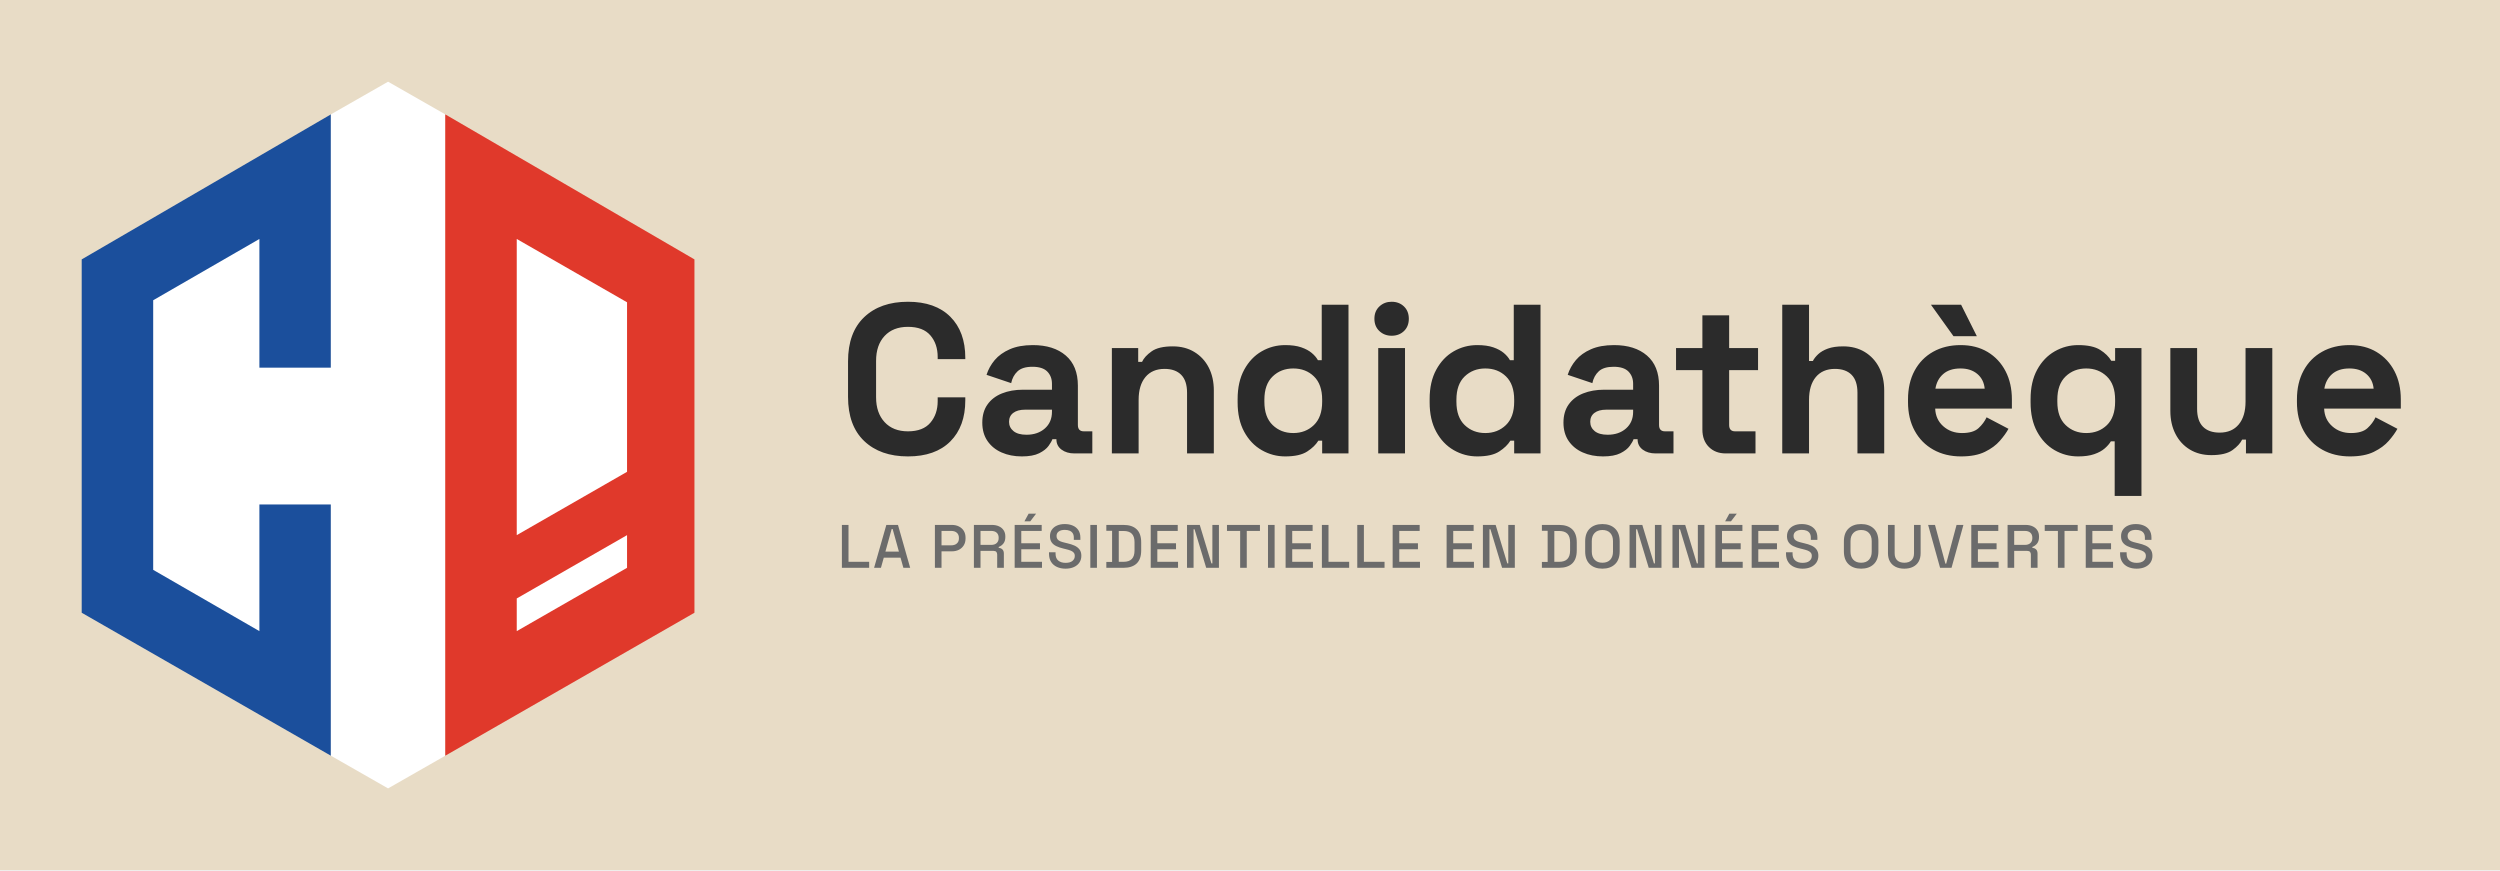
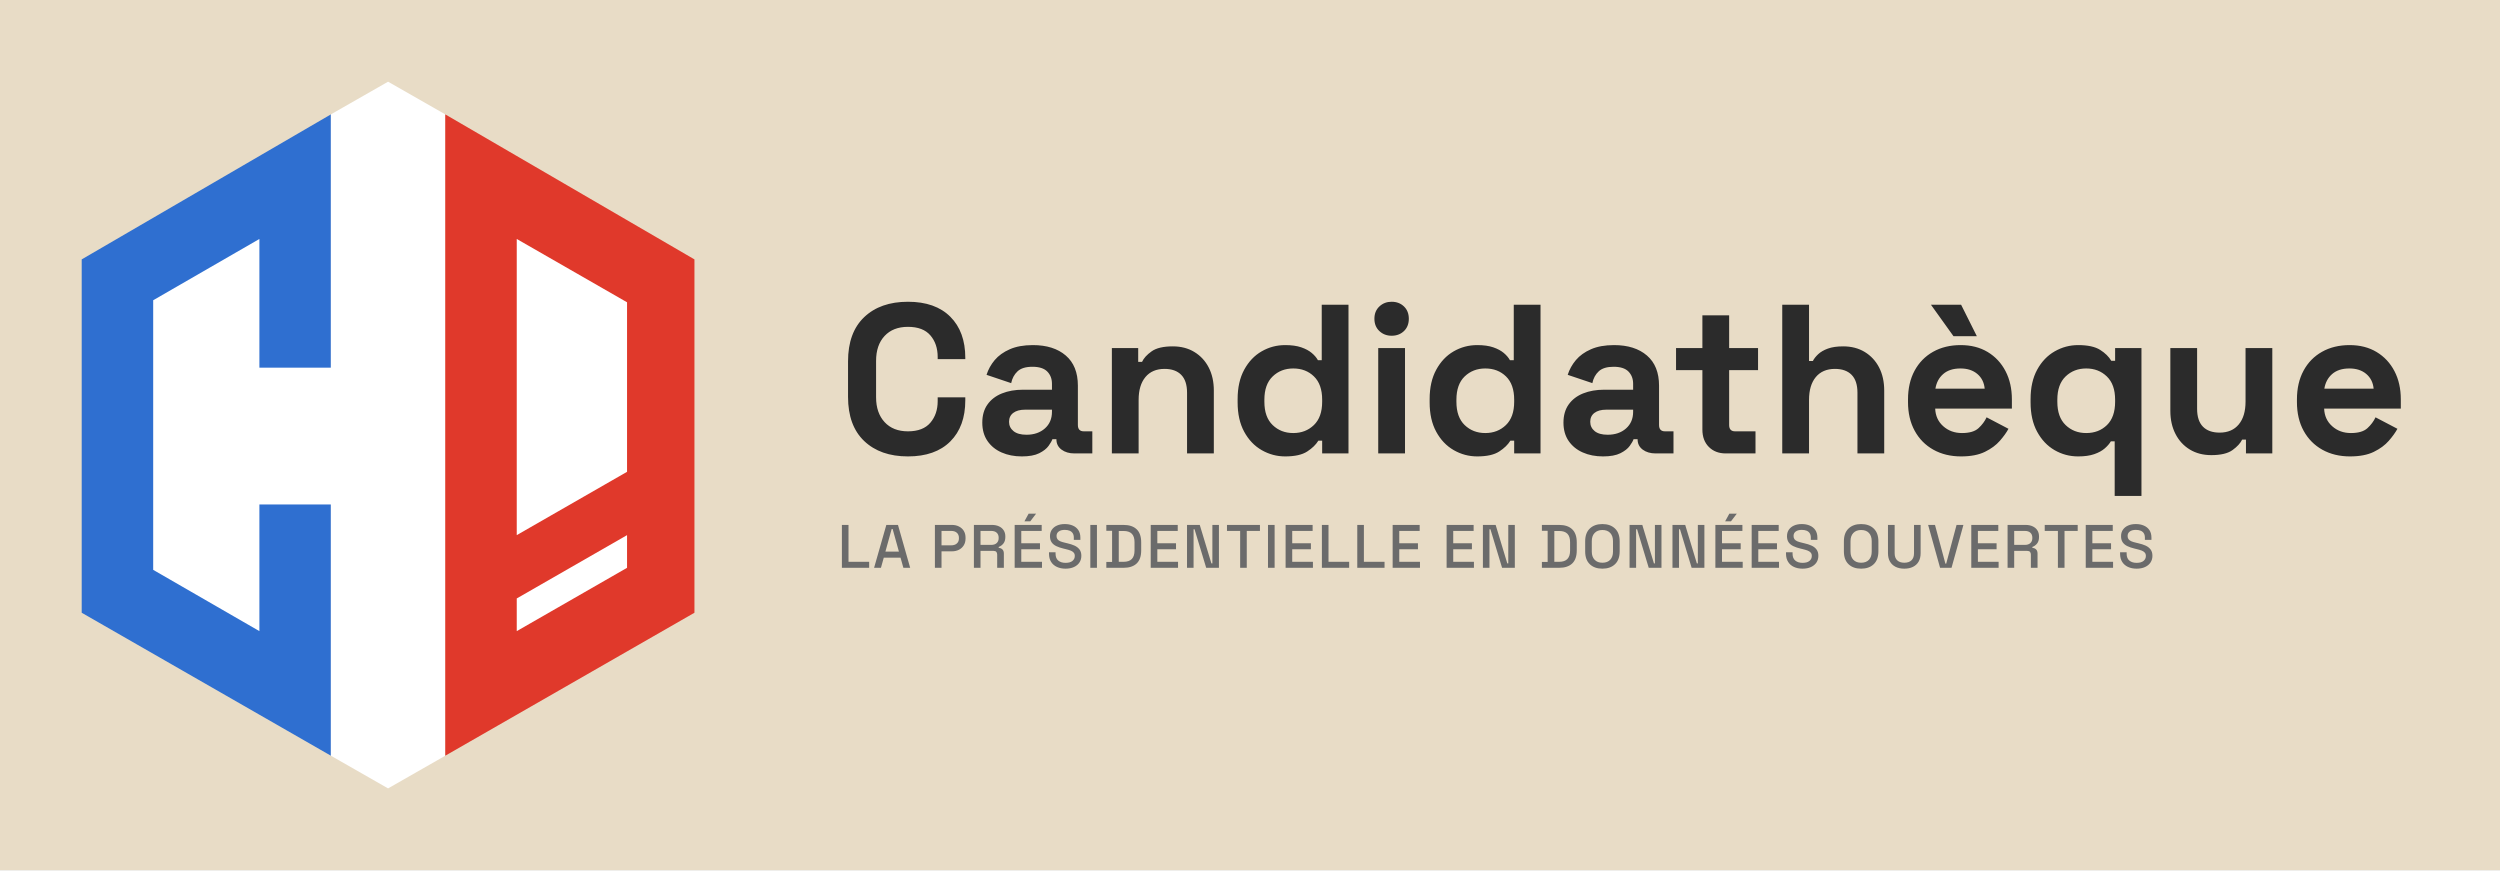
<svg xmlns="http://www.w3.org/2000/svg" viewBox="-40 -40 1224 426" width="1224" height="426" role="img" aria-label="Candidathèque — la présidentielle en données ouvertes">
-   <style>.blue{fill:#1B4F9C}.red{fill:#E0392B}.paper{fill:#FFFFFF}.ink{fill:#2B2B2B}.sub{fill:#6B6B6B}</style>
+   <style>.blue{fill:#2F6FD0}.red{fill:#E0392B}.paper{fill:#FFFFFF}.ink{fill:#2B2B2B}.sub{fill:#6B6B6B}</style>
  <rect x="-40" y="-40" width="1224" height="426" fill="#E8DCC6" />
  <g id="marque">
    <polygon class="blue" points="122,16 122,330 0,260 0,87" />
    <polygon class="paper" points="122,16 150,0 178,16 178,330 150,346 122,330" />
    <polygon class="red" points="178,16 300,87 300,260 178,330" />
    <path class="paper" d="M35 107 L87 77 L87 140 L126 140 L126 207 L87 207 L87 269 L35 239 Z" />
    <path class="paper" d="M213 77 L267 108 L267 191 L213 222 Z" />
    <path class="paper" d="M213 253 L267 222 L267 238 L213 269 Z" />
  </g>
  <g id="texte">
    <path id="titre" class="ink" transform="translate(370,182)" d="M34.53 1.46Q21.01 1.46 13.10 -6.08Q5.20 -13.62 5.20 -27.66V-45.14Q5.20 -59.18 13.10 -66.72Q21.01 -74.26 34.53 -74.26Q47.94 -74.26 55.28 -66.92Q62.61 -59.59 62.61 -46.80V-46.18H49.09V-47.22Q49.09 -53.66 45.50 -57.82Q41.91 -61.98 34.53 -61.98Q27.25 -61.98 23.09 -57.51Q18.93 -53.04 18.93 -45.34V-27.46Q18.93 -19.86 23.09 -15.34Q27.25 -10.82 34.53 -10.82Q41.91 -10.82 45.50 -15.03Q49.09 -19.24 49.09 -25.58V-27.46H62.61V-26.00Q62.61 -13.21 55.28 -5.88Q47.94 1.46 34.53 1.46Z M90.27 1.46Q84.76 1.46 80.39 -0.47Q76.02 -2.39 73.48 -6.08Q70.93 -9.78 70.93 -15.08Q70.93 -20.38 73.48 -23.97Q76.02 -27.56 80.55 -29.38Q85.07 -31.20 90.90 -31.20H105.04V-34.11Q105.04 -37.75 102.75 -40.09Q100.46 -42.43 95.47 -42.43Q90.58 -42.43 88.19 -40.20Q85.80 -37.96 85.07 -34.42L73.01 -38.48Q74.26 -42.43 77.01 -45.71Q79.77 -48.98 84.40 -51.01Q89.02 -53.04 95.68 -53.04Q105.87 -53.04 111.80 -47.94Q117.73 -42.85 117.73 -33.18V-13.94Q117.73 -10.82 120.64 -10.82H124.80V0.00H116.06Q112.22 0.00 109.72 -1.87Q107.22 -3.74 107.22 -6.86V-6.97H105.25Q104.83 -5.72 103.38 -3.69Q101.92 -1.66 98.80 -0.10Q95.68 1.46 90.27 1.46ZM92.56 -9.15Q98.07 -9.15 101.56 -12.22Q105.04 -15.29 105.04 -20.38V-21.42H91.83Q88.19 -21.42 86.11 -19.86Q84.03 -18.30 84.03 -15.50Q84.03 -12.69 86.22 -10.92Q88.40 -9.15 92.56 -9.15Z M134.37 0.00V-51.58H147.26V-44.82H149.14Q150.38 -47.53 153.82 -49.97Q157.25 -52.42 164.22 -52.42Q170.25 -52.42 174.77 -49.66Q179.30 -46.90 181.79 -42.07Q184.29 -37.23 184.29 -30.78V0.00H171.18V-29.74Q171.18 -35.57 168.32 -38.48Q165.46 -41.39 160.16 -41.39Q154.13 -41.39 150.80 -37.39Q147.47 -33.38 147.47 -26.21V0.00Z M219.23 1.46Q213.10 1.46 207.74 -1.61Q202.38 -4.68 199.16 -10.61Q195.94 -16.54 195.94 -24.96V-26.62Q195.94 -35.05 199.16 -40.98Q202.38 -46.90 207.69 -49.97Q212.99 -53.04 219.23 -53.04Q223.91 -53.04 227.08 -51.95Q230.26 -50.86 232.23 -49.19Q234.21 -47.53 235.25 -45.66H237.12V-72.80H250.22V0.00H237.33V-6.24H235.46Q233.69 -3.33 230.00 -0.94Q226.30 1.46 219.23 1.46ZM223.18 -9.98Q229.22 -9.98 233.27 -13.88Q237.33 -17.78 237.33 -25.27V-26.31Q237.33 -33.80 233.32 -37.70Q229.32 -41.60 223.18 -41.60Q217.15 -41.60 213.10 -37.70Q209.04 -33.80 209.04 -26.31V-25.27Q209.04 -17.78 213.10 -13.88Q217.15 -9.98 223.18 -9.98Z M264.78 0.00V-51.58H277.89V0.00ZM271.34 -57.62Q267.80 -57.62 265.36 -59.90Q262.91 -62.19 262.91 -65.94Q262.91 -69.68 265.36 -71.97Q267.80 -74.26 271.34 -74.26Q274.98 -74.26 277.37 -71.97Q279.76 -69.68 279.76 -65.94Q279.76 -62.19 277.37 -59.90Q274.98 -57.62 271.34 -57.62Z M313.25 1.46Q307.11 1.46 301.76 -1.61Q296.40 -4.68 293.18 -10.61Q289.95 -16.54 289.95 -24.96V-26.62Q289.95 -35.05 293.18 -40.98Q296.40 -46.90 301.70 -49.97Q307.01 -53.04 313.25 -53.04Q317.93 -53.04 321.10 -51.95Q324.27 -50.86 326.25 -49.19Q328.22 -47.53 329.26 -45.66H331.14V-72.80H344.24V0.00H331.34V-6.24H329.47Q327.70 -3.33 324.01 -0.94Q320.32 1.46 313.25 1.46ZM317.20 -9.98Q323.23 -9.98 327.29 -13.88Q331.34 -17.78 331.34 -25.27V-26.31Q331.34 -33.80 327.34 -37.70Q323.34 -41.60 317.20 -41.60Q311.17 -41.60 307.11 -37.70Q303.06 -33.80 303.06 -26.31V-25.27Q303.06 -17.78 307.11 -13.88Q311.17 -9.98 317.20 -9.98Z M374.82 1.46Q369.30 1.46 364.94 -0.47Q360.57 -2.39 358.02 -6.08Q355.47 -9.78 355.47 -15.08Q355.47 -20.38 358.02 -23.97Q360.57 -27.56 365.09 -29.38Q369.62 -31.20 375.44 -31.20H389.58V-34.11Q389.58 -37.75 387.30 -40.09Q385.01 -42.43 380.02 -42.43Q375.13 -42.43 372.74 -40.20Q370.34 -37.96 369.62 -34.42L357.55 -38.48Q358.80 -42.43 361.56 -45.71Q364.31 -48.98 368.94 -51.01Q373.57 -53.04 380.22 -53.04Q390.42 -53.04 396.34 -47.94Q402.27 -42.85 402.27 -33.18V-13.94Q402.27 -10.82 405.18 -10.82H409.34V0.00H400.61Q396.76 0.00 394.26 -1.87Q391.77 -3.74 391.77 -6.86V-6.97H389.79Q389.38 -5.72 387.92 -3.69Q386.46 -1.66 383.34 -0.10Q380.22 1.46 374.82 1.46ZM377.10 -9.15Q382.62 -9.15 386.10 -12.22Q389.58 -15.29 389.58 -20.38V-21.42H376.38Q372.74 -21.42 370.66 -19.86Q368.58 -18.30 368.58 -15.50Q368.58 -12.69 370.76 -10.92Q372.94 -9.15 377.10 -9.15Z M434.93 0.00Q429.83 0.00 426.66 -3.17Q423.49 -6.34 423.49 -11.65V-40.77H410.59V-51.58H423.49V-67.60H436.59V-51.58H450.74V-40.77H436.59V-13.94Q436.59 -10.82 439.50 -10.82H449.49V0.00Z M462.59 0.00V-72.80H475.70V-45.24H477.57Q478.40 -46.90 480.17 -48.57Q481.94 -50.23 484.90 -51.32Q487.86 -52.42 492.44 -52.42Q498.47 -52.42 503.00 -49.66Q507.52 -46.90 510.02 -42.07Q512.51 -37.23 512.51 -30.78V0.00H499.41V-29.74Q499.41 -35.57 496.55 -38.48Q493.69 -41.39 488.38 -41.39Q482.35 -41.39 479.02 -37.39Q475.70 -33.38 475.70 -26.21V0.00Z M550.16 1.46Q542.46 1.46 536.59 -1.82Q530.71 -5.10 527.44 -11.08Q524.16 -17.06 524.16 -25.17V-26.42Q524.16 -34.53 527.38 -40.51Q530.61 -46.49 536.43 -49.76Q542.26 -53.04 549.95 -53.04Q557.54 -53.04 563.16 -49.66Q568.78 -46.28 571.90 -40.30Q575.02 -34.32 575.02 -26.42V-21.94H537.47Q537.68 -16.64 541.42 -13.31Q545.17 -9.98 550.58 -9.98Q556.09 -9.98 558.69 -12.38Q561.29 -14.77 562.64 -17.68L573.35 -12.06Q571.90 -9.36 569.14 -6.19Q566.38 -3.02 561.81 -0.78Q557.23 1.46 550.16 1.46ZM537.58 -31.72H561.70Q561.29 -36.19 558.12 -38.90Q554.94 -41.60 549.85 -41.60Q544.54 -41.60 541.42 -38.90Q538.30 -36.19 537.58 -31.72ZM546.42 -57.41 535.39 -72.80H550.16L557.86 -57.41Z M625.35 20.80V-5.93H623.48Q622.44 -4.16 620.46 -2.44Q618.49 -0.73 615.32 0.36Q612.14 1.46 607.46 1.46Q601.22 1.46 595.92 -1.61Q590.62 -4.68 587.39 -10.61Q584.17 -16.54 584.17 -24.96V-26.62Q584.17 -35.05 587.39 -40.98Q590.62 -46.90 595.97 -49.97Q601.33 -53.04 607.46 -53.04Q614.54 -53.04 618.23 -50.70Q621.92 -48.36 623.69 -45.34H625.56V-51.58H638.46V20.80ZM611.42 -9.98Q617.55 -9.98 621.56 -13.88Q625.56 -17.78 625.56 -25.27V-26.31Q625.56 -33.80 621.50 -37.70Q617.45 -41.60 611.42 -41.60Q605.38 -41.60 601.33 -37.70Q597.27 -33.80 597.27 -26.31V-25.27Q597.27 -17.78 601.33 -13.88Q605.38 -9.98 611.42 -9.98Z M672.67 0.83Q666.64 0.83 662.12 -1.92Q657.59 -4.68 655.10 -9.57Q652.60 -14.46 652.60 -20.80V-51.58H665.70V-21.84Q665.70 -16.02 668.56 -13.10Q671.42 -10.19 676.73 -10.19Q682.76 -10.19 686.09 -14.20Q689.42 -18.20 689.42 -25.38V-51.58H702.52V0.00H689.62V-6.76H687.75Q686.50 -4.16 683.07 -1.66Q679.64 0.83 672.67 0.83Z M740.58 1.46Q732.89 1.46 727.01 -1.82Q721.14 -5.10 717.86 -11.08Q714.58 -17.06 714.58 -25.17V-26.42Q714.58 -34.53 717.81 -40.51Q721.03 -46.49 726.86 -49.76Q732.68 -53.04 740.38 -53.04Q747.97 -53.04 753.58 -49.66Q759.20 -46.28 762.32 -40.30Q765.44 -34.32 765.44 -26.42V-21.94H727.90Q728.10 -16.64 731.85 -13.31Q735.59 -9.98 741.00 -9.98Q746.51 -9.98 749.11 -12.38Q751.71 -14.77 753.06 -17.68L763.78 -12.06Q762.32 -9.36 759.56 -6.19Q756.81 -3.02 752.23 -0.78Q747.66 1.46 740.58 1.46ZM728.00 -31.72H752.13Q751.71 -36.19 748.54 -38.90Q745.37 -41.60 740.27 -41.60Q734.97 -41.60 731.85 -38.90Q728.73 -36.19 728.00 -31.72Z" />
    <path id="accroche" class="sub" transform="translate(370,238)" d="M2.19 0.00V-21.00H5.43V-2.94H15.54V0.00Z M17.95 0.00 23.95 -21.00H29.65L35.62 0.00H32.29L30.91 -4.95H22.69L21.31 0.00ZM23.50 -7.95H30.10L27.04 -18.99H26.56Z M47.73 0.00V-21.00H56.07Q57.99 -21.00 59.50 -20.23Q61.02 -19.47 61.88 -18.07Q62.73 -16.68 62.73 -14.73V-14.34Q62.73 -12.39 61.84 -10.98Q60.96 -9.57 59.46 -8.82Q57.96 -8.07 56.07 -8.07H50.97V0.00ZM50.97 -11.01H55.74Q57.45 -11.01 58.47 -11.91Q59.49 -12.81 59.49 -14.37V-14.67Q59.49 -16.26 58.47 -17.16Q57.45 -18.06 55.74 -18.06H50.97Z M66.82 0.00V-21.00H75.64Q77.59 -21.00 79.07 -20.32Q80.56 -19.65 81.38 -18.39Q82.21 -17.13 82.21 -15.39V-15.06Q82.21 -13.08 81.26 -11.89Q80.32 -10.71 78.97 -10.23V-9.75Q80.11 -9.69 80.80 -8.98Q81.49 -8.28 81.49 -6.96V0.00H78.22V-6.51Q78.22 -7.32 77.80 -7.80Q77.38 -8.28 76.45 -8.28H70.06V0.00ZM70.06 -11.22H75.28Q77.02 -11.22 77.98 -12.11Q78.94 -12.99 78.94 -14.52V-14.76Q78.94 -16.29 78.00 -17.17Q77.05 -18.06 75.28 -18.06H70.06Z M86.78 0.00V-21.00H100.01V-18.06H90.02V-12.03H99.17V-9.09H90.02V-2.94H100.16V0.00ZM91.55 -22.74 93.62 -26.52H97.28L94.40 -22.74Z M111.69 0.42Q109.32 0.42 107.49 -0.42Q105.66 -1.26 104.62 -2.90Q103.59 -4.53 103.59 -6.87V-7.62H106.80V-6.87Q106.80 -4.65 108.13 -3.54Q109.47 -2.43 111.69 -2.43Q113.94 -2.43 115.08 -3.38Q116.22 -4.32 116.22 -5.82Q116.22 -6.81 115.68 -7.44Q115.14 -8.07 114.15 -8.45Q113.16 -8.82 111.78 -9.15L110.67 -9.42Q108.66 -9.90 107.17 -10.61Q105.69 -11.31 104.88 -12.48Q104.07 -13.65 104.07 -15.48Q104.07 -17.34 104.98 -18.66Q105.90 -19.98 107.52 -20.70Q109.14 -21.42 111.33 -21.42Q113.52 -21.42 115.25 -20.67Q116.97 -19.92 117.96 -18.45Q118.95 -16.98 118.95 -14.76V-13.68H115.74V-14.76Q115.74 -16.11 115.19 -16.95Q114.63 -17.79 113.64 -18.18Q112.65 -18.57 111.33 -18.57Q109.41 -18.57 108.34 -17.77Q107.28 -16.98 107.28 -15.57Q107.28 -14.61 107.75 -13.99Q108.21 -13.38 109.11 -12.99Q110.01 -12.60 111.36 -12.30L112.47 -12.03Q114.51 -11.58 116.07 -10.88Q117.63 -10.17 118.53 -8.97Q119.43 -7.77 119.43 -5.88Q119.43 -3.99 118.48 -2.58Q117.54 -1.17 115.80 -0.38Q114.06 0.42 111.69 0.42Z M123.82 0.00V-21.00H127.06V0.00Z M131.66 0.00V-2.88H134.48V-18.12H131.66V-21.00H140.06Q144.26 -21.00 146.50 -18.87Q148.73 -16.74 148.73 -12.45V-8.52Q148.73 -4.23 146.50 -2.11Q144.26 0.00 140.06 0.00ZM137.75 -2.94H140.09Q142.82 -2.94 144.14 -4.32Q145.46 -5.70 145.46 -8.43V-12.57Q145.46 -15.33 144.14 -16.68Q142.82 -18.03 140.09 -18.03H137.75Z M153.39 0.00V-21.00H166.62V-18.06H156.63V-12.03H165.78V-9.09H156.63V-2.94H166.77V0.00Z M171.16 0.00V-21.00H177.40L183.10 -2.16H183.58V-21.00H186.79V0.00H180.55L174.85 -18.87H174.37V0.00Z M197.18 0.00V-18.06H190.73V-21.00H206.87V-18.06H200.42V0.00Z M210.81 0.00V-21.00H214.05V0.00Z M219.43 0.00V-21.00H232.66V-18.06H222.67V-12.03H231.82V-9.09H222.67V-2.94H232.81V0.00Z M237.20 0.00V-21.00H240.44V-2.94H250.55V0.00Z M254.52 0.00V-21.00H257.76V-2.94H267.87V0.00Z M271.84 0.00V-21.00H285.07V-18.06H275.08V-12.03H284.23V-9.09H275.08V-2.94H285.22V0.00Z M298.26 0.00V-21.00H311.49V-18.06H301.50V-12.03H310.65V-9.09H301.50V-2.94H311.64V0.00Z M316.03 0.00V-21.00H322.27L327.97 -2.16H328.45V-21.00H331.66V0.00H325.42L319.72 -18.87H319.24V0.00Z M344.91 0.00V-2.88H347.73V-18.12H344.91V-21.00H353.31Q357.51 -21.00 359.74 -18.87Q361.98 -16.74 361.98 -12.45V-8.52Q361.98 -4.23 359.74 -2.11Q357.51 0.00 353.31 0.00ZM351.00 -2.94H353.34Q356.07 -2.94 357.39 -4.32Q358.71 -5.70 358.71 -8.43V-12.57Q358.71 -15.33 357.39 -16.68Q356.07 -18.03 353.34 -18.03H351.00Z M374.53 0.42Q370.66 0.42 368.38 -1.75Q366.10 -3.93 366.10 -8.04V-12.96Q366.10 -17.07 368.38 -19.24Q370.66 -21.42 374.53 -21.42Q378.40 -21.42 380.69 -19.24Q382.99 -17.07 382.99 -12.96V-8.04Q382.99 -3.93 380.69 -1.75Q378.40 0.42 374.53 0.42ZM374.53 -2.49Q377.02 -2.49 378.37 -3.94Q379.72 -5.40 379.72 -7.92V-13.08Q379.72 -15.60 378.37 -17.05Q377.02 -18.51 374.53 -18.51Q372.10 -18.51 370.72 -17.05Q369.34 -15.60 369.34 -13.08V-7.92Q369.34 -5.40 370.72 -3.94Q372.10 -2.49 374.53 -2.49Z M387.83 0.00V-21.00H394.07L399.77 -2.16H400.25V-21.00H403.46V0.00H397.22L391.52 -18.87H391.04V0.00Z M408.84 0.00V-21.00H415.08L420.78 -2.16H421.26V-21.00H424.47V0.00H418.23L412.53 -18.87H412.05V0.00Z M429.85 0.00V-21.00H443.08V-18.06H433.09V-12.03H442.24V-9.09H433.09V-2.94H443.23V0.00ZM434.62 -22.74 436.69 -26.52H440.35L437.47 -22.74Z M447.62 0.00V-21.00H460.85V-18.06H450.86V-12.03H460.01V-9.09H450.86V-2.94H461.00V0.00Z M472.53 0.42Q470.16 0.42 468.33 -0.42Q466.50 -1.26 465.46 -2.90Q464.43 -4.53 464.43 -6.87V-7.62H467.64V-6.87Q467.64 -4.65 468.97 -3.54Q470.31 -2.43 472.53 -2.43Q474.78 -2.43 475.92 -3.38Q477.06 -4.32 477.06 -5.82Q477.06 -6.81 476.52 -7.44Q475.98 -8.07 474.99 -8.45Q474.00 -8.82 472.62 -9.15L471.51 -9.42Q469.50 -9.90 468.01 -10.61Q466.53 -11.31 465.72 -12.48Q464.91 -13.65 464.91 -15.48Q464.91 -17.34 465.82 -18.66Q466.74 -19.98 468.36 -20.70Q469.98 -21.42 472.17 -21.42Q474.36 -21.42 476.08 -20.67Q477.81 -19.92 478.80 -18.45Q479.79 -16.98 479.79 -14.76V-13.68H476.58V-14.76Q476.58 -16.11 476.02 -16.95Q475.47 -17.79 474.48 -18.18Q473.49 -18.57 472.17 -18.57Q470.25 -18.57 469.18 -17.77Q468.12 -16.98 468.12 -15.57Q468.12 -14.61 468.58 -13.99Q469.05 -13.38 469.95 -12.99Q470.85 -12.60 472.20 -12.30L473.31 -12.03Q475.35 -11.58 476.91 -10.88Q478.47 -10.17 479.37 -8.97Q480.27 -7.77 480.27 -5.88Q480.27 -3.99 479.32 -2.58Q478.38 -1.17 476.64 -0.38Q474.90 0.42 472.53 0.42Z M501.20 0.42Q497.33 0.42 495.05 -1.75Q492.77 -3.93 492.77 -8.04V-12.96Q492.77 -17.07 495.05 -19.24Q497.33 -21.42 501.20 -21.42Q505.07 -21.42 507.36 -19.24Q509.66 -17.07 509.66 -12.96V-8.04Q509.66 -3.93 507.36 -1.75Q505.07 0.42 501.20 0.42ZM501.20 -2.49Q503.69 -2.49 505.04 -3.94Q506.39 -5.40 506.39 -7.92V-13.08Q506.39 -15.60 505.04 -17.05Q503.69 -18.51 501.20 -18.51Q498.77 -18.51 497.39 -17.05Q496.01 -15.60 496.01 -13.08V-7.92Q496.01 -5.40 497.39 -3.94Q498.77 -2.49 501.20 -2.49Z M522.36 0.42Q519.87 0.42 518.08 -0.48Q516.30 -1.38 515.32 -3.07Q514.35 -4.77 514.35 -7.20V-21.00H517.62V-7.11Q517.62 -4.89 518.85 -3.69Q520.08 -2.49 522.36 -2.49Q524.64 -2.49 525.87 -3.69Q527.10 -4.89 527.10 -7.11V-21.00H530.34V-7.20Q530.34 -4.77 529.38 -3.07Q528.42 -1.38 526.62 -0.48Q524.82 0.42 522.36 0.42Z M539.86 0.00 534.01 -21.00H537.37L542.47 -2.04H542.86L547.93 -21.00H551.29L545.47 0.00Z M555.14 0.00V-21.00H568.37V-18.06H558.38V-12.03H567.53V-9.09H558.38V-2.94H568.52V0.00Z M572.91 0.00V-21.00H581.73Q583.68 -21.00 585.16 -20.32Q586.65 -19.65 587.47 -18.39Q588.30 -17.13 588.30 -15.39V-15.06Q588.30 -13.08 587.36 -11.89Q586.41 -10.71 585.06 -10.23V-9.75Q586.20 -9.69 586.89 -8.98Q587.58 -8.28 587.58 -6.96V0.00H584.31V-6.51Q584.31 -7.32 583.89 -7.80Q583.47 -8.28 582.54 -8.28H576.15V0.00ZM576.15 -11.22H581.37Q583.11 -11.22 584.07 -12.11Q585.03 -12.99 585.03 -14.52V-14.76Q585.03 -16.29 584.08 -17.17Q583.14 -18.06 581.37 -18.06H576.15Z M597.55 0.00V-18.06H591.10V-21.00H607.24V-18.06H600.79V0.00Z M611.18 0.00V-21.00H624.41V-18.06H614.42V-12.03H623.57V-9.09H614.42V-2.94H624.56V0.00Z M636.09 0.42Q633.72 0.42 631.89 -0.42Q630.06 -1.26 629.02 -2.90Q627.99 -4.53 627.99 -6.87V-7.62H631.20V-6.87Q631.20 -4.65 632.53 -3.54Q633.87 -2.43 636.09 -2.43Q638.34 -2.43 639.48 -3.38Q640.62 -4.32 640.62 -5.82Q640.62 -6.81 640.08 -7.44Q639.54 -8.07 638.55 -8.45Q637.56 -8.82 636.18 -9.15L635.07 -9.42Q633.06 -9.90 631.57 -10.61Q630.09 -11.31 629.28 -12.48Q628.47 -13.65 628.47 -15.48Q628.47 -17.34 629.38 -18.66Q630.30 -19.98 631.92 -20.70Q633.54 -21.42 635.73 -21.42Q637.92 -21.42 639.64 -20.67Q641.37 -19.92 642.36 -18.45Q643.35 -16.98 643.35 -14.76V-13.68H640.14V-14.76Q640.14 -16.11 639.58 -16.95Q639.03 -17.79 638.04 -18.18Q637.05 -18.57 635.73 -18.57Q633.81 -18.57 632.74 -17.77Q631.68 -16.98 631.68 -15.57Q631.68 -14.61 632.14 -13.99Q632.61 -13.38 633.51 -12.99Q634.41 -12.60 635.76 -12.30L636.87 -12.03Q638.91 -11.58 640.47 -10.88Q642.03 -10.17 642.93 -8.97Q643.83 -7.77 643.83 -5.88Q643.83 -3.99 642.88 -2.58Q641.94 -1.17 640.20 -0.38Q638.46 0.42 636.09 0.42Z" />
  </g>
</svg>
